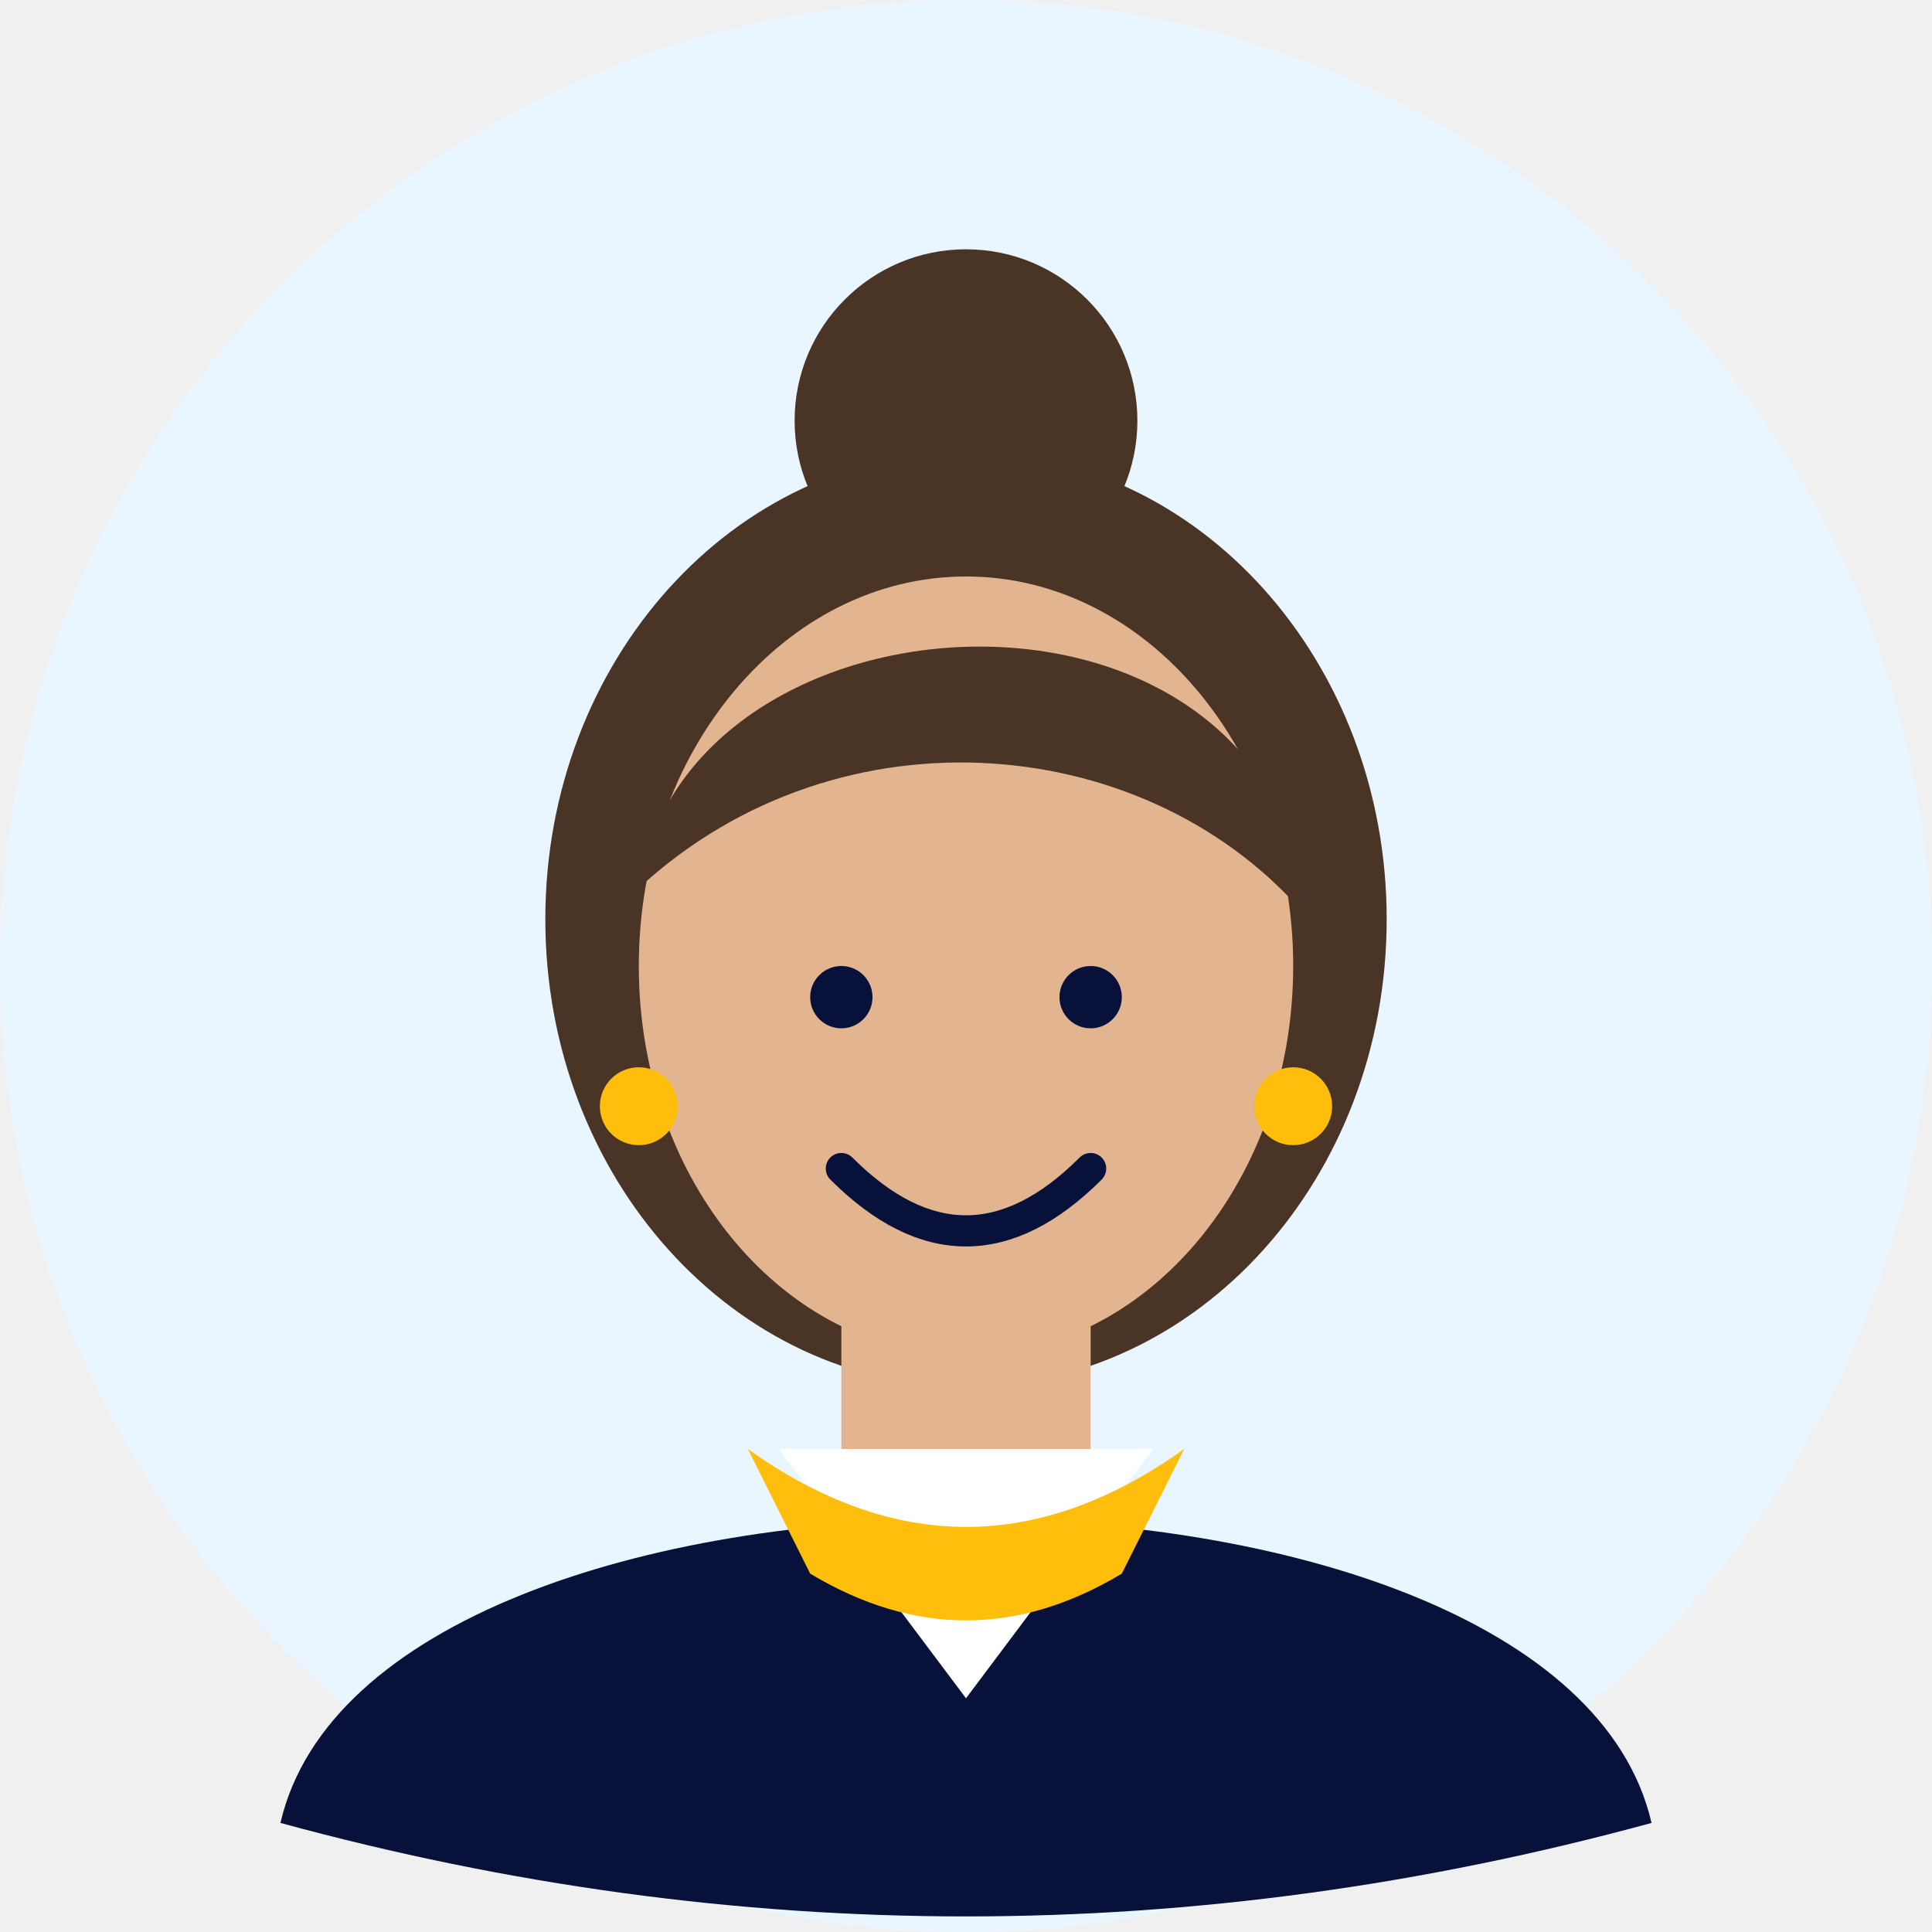
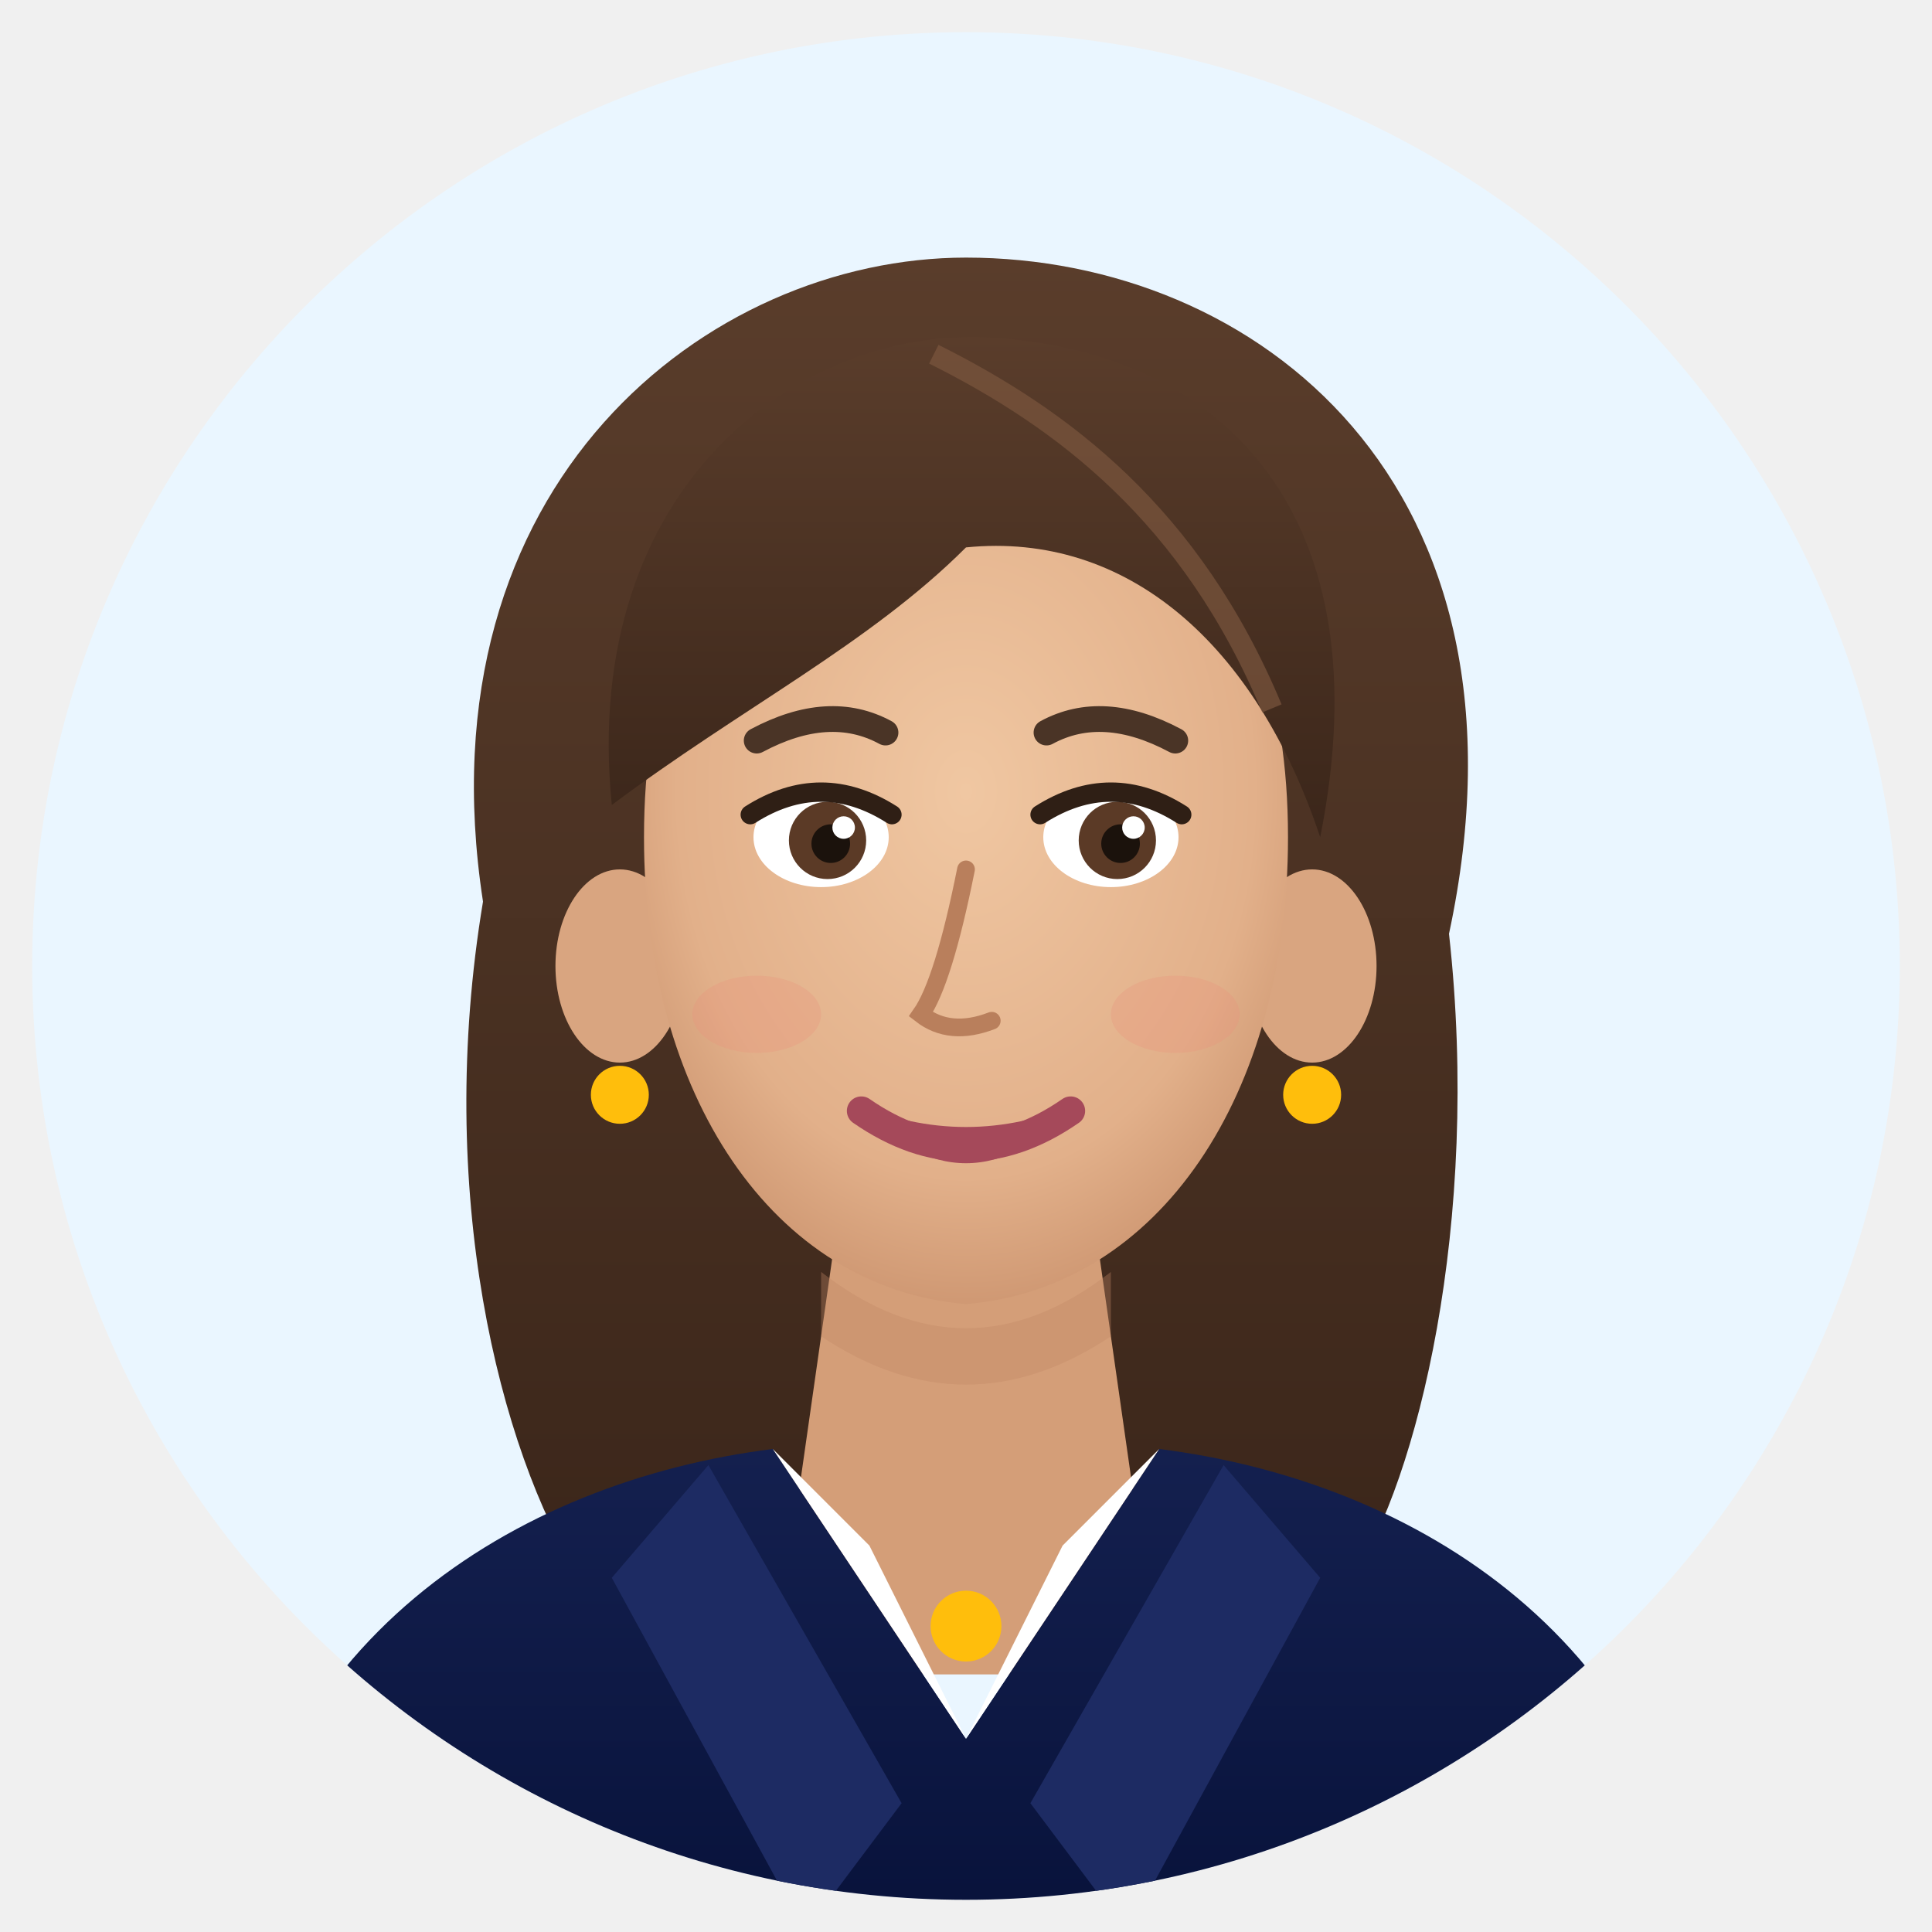
- <svg class="band-face" viewBox="208 33 124 124" width="84" height="84" aria-hidden="true">
-   <circle cx="270" cy="95" r="62" fill="#eaf6ff" />
-   <circle cx="270" cy="60" r="11" fill="#4a3426" />
-   <ellipse cx="270" cy="92" rx="27" ry="30" fill="#4a3426" />
-   <path d="M226 150 C 232 124, 308 124, 314 150 Q270 162 226 150 Z" fill="#071139" />
-   <rect x="262" y="112" width="16" height="14" fill="#e2b48f" />
-   <polygon points="258,126 282,126 270,142" fill="#ffffff" />
-   <path d="M256 126 Q270 136 284 126 L280 134 Q270 140 260 134 Z" fill="#ffbe0c" />
-   <ellipse cx="270" cy="95" rx="21" ry="25" fill="#e2b48f" />
-   <path d="M249 90 C 252 70, 290 68, 292 92 C 282 80, 262 78, 249 90 Z" fill="#4a3426" />
-   <circle cx="249" cy="104" r="2.5" fill="#ffbe0c" />
-   <circle cx="291" cy="104" r="2.5" fill="#ffbe0c" />
-   <circle cx="262" cy="97" r="2" fill="#071139" />
-   <circle cx="278" cy="97" r="2" fill="#071139" />
-   <path d="M262 108 Q270 116 278 108" fill="none" stroke="#071139" stroke-width="2" stroke-linecap="round" />
+ <svg class="morgan" viewBox="0 0 120 120" width="84" height="84" role="img" aria-label="Morgan, the POC's analyst agent">
+   <defs>
+     <radialGradient id="mg-skin" cx="50%" cy="40%" r="60%">
+       <stop offset="0" stop-color="#f0c7a2" />
+       <stop offset=".75" stop-color="#e2b08a" />
+       <stop offset="1" stop-color="#cf9873" />
+     </radialGradient>
+     <linearGradient id="mg-hair" x1="0" y1="0" x2="0" y2="1">
+       <stop offset="0" stop-color="#5a3d2b" />
+       <stop offset="1" stop-color="#3b261a" />
+     </linearGradient>
+     <linearGradient id="mg-coat" x1="0" y1="0" x2="0" y2="1">
+       <stop offset="0" stop-color="#14204f" />
+       <stop offset="1" stop-color="#071139" />
+     </linearGradient>
+     <clipPath id="mg-clip">
+       <circle cx="60" cy="60" r="58" />
+     </clipPath>
+   </defs>
+   <circle cx="60" cy="60" r="58" fill="#eaf6ff" />
+   <g clip-path="url(#mg-clip)">
+     <path d="M30 56 C26 30 44 16 60 16 C78 16 96 30 90 58 C92 76 88 92 84 98 L36 98 C31 90 27 74 30 56 Z" fill="url(#mg-hair)" />
+     <path d="M52 76 L68 76 L72 104 L48 104 Z" fill="#d49e78" />
+     <path d="M51 79 Q60 86 69 79 L69 83 Q60 89 51 83 Z" fill="#c08664" opacity=".35" />
+     <path d="M14 122 C16 102 32 92 48 90 L60 108 L72 90 C88 92 104 102 106 122 Z" fill="url(#mg-coat)" />
+     <path d="M48 90 L60 108 L54 96 Z M72 90 L60 108 L66 96 Z" fill="#ffffff" />
+     <path d="M44 91 L56 112 L50 120 L38 98 Z M76 91 L64 112 L70 120 L82 98 Z" fill="#1d2b63" />
+     <circle cx="60" cy="101" r="2.2" fill="#ffbe0c" />
+     <g class="mg-head">
+       <ellipse cx="38.5" cy="60" rx="4" ry="6" fill="#d9a580" />
+       <ellipse cx="81.5" cy="60" rx="4" ry="6" fill="#d9a580" />
+       <circle cx="38.5" cy="68" r="1.8" fill="#ffbe0c" />
+       <circle cx="81.5" cy="68" r="1.8" fill="#ffbe0c" />
+       <path d="M40 52 C40 34 50 28 60 28 C70 28 80 34 80 52 C80 68 72 80 60 81 C48 80 40 68 40 52 Z" fill="url(#mg-skin)" />
+       <path d="M38 50 C36 30 50 20 62 21 C76 22 86 32 82 52 C78 40 70 33 60 34 C54 40 46 44 38 50 Z" fill="url(#mg-hair)" />
+       <path d="M58 22 C66 26 74 32 79 44" stroke="#7a553d" stroke-width="1.3" fill="none" opacity=".7" />
+       <path d="M47 46 Q51.5 43.6 55 45.5" stroke="#4a3426" stroke-width="1.6" fill="none" stroke-linecap="round" />
+       <path d="M65 45.5 Q68.5 43.6 73 46" stroke="#4a3426" stroke-width="1.6" fill="none" stroke-linecap="round" />
+       <g class="mg-eyes">
+         <ellipse cx="51" cy="52" rx="4.2" ry="3.1" fill="#ffffff" />
+         <ellipse cx="69" cy="52" rx="4.2" ry="3.1" fill="#ffffff" />
+         <circle cx="51.4" cy="52.2" r="2.4" fill="#5b3a26" />
+         <circle cx="69.4" cy="52.2" r="2.4" fill="#5b3a26" />
+         <circle cx="51.6" cy="52.4" r="1.2" fill="#1b120c" />
+         <circle cx="69.6" cy="52.4" r="1.2" fill="#1b120c" />
+         <circle cx="52.4" cy="51.4" r=".7" fill="#ffffff" />
+         <circle cx="70.4" cy="51.4" r=".7" fill="#ffffff" />
+         <path d="M46.6 50.6 Q51 47.8 55.4 50.6" stroke="#2f1f15" stroke-width="1.2" fill="none" stroke-linecap="round" />
+         <path d="M64.6 50.6 Q69 47.8 73.4 50.6" stroke="#2f1f15" stroke-width="1.2" fill="none" stroke-linecap="round" />
+       </g>
+       <path d="M60 54 Q58.6 61 57.2 63 Q59 64.4 61.6 63.4" stroke="#b97f5c" stroke-width="1.1" fill="none" stroke-linecap="round" />
+       <ellipse cx="47" cy="63" rx="4" ry="2.4" fill="#e8907a" opacity=".28" />
+       <ellipse cx="73" cy="63" rx="4" ry="2.4" fill="#e8907a" opacity=".28" />
+       <path class="mg-mouth" d="M53.5 69 Q60 73.5 66.5 69" stroke="#a5495a" stroke-width="1.8" fill="none" stroke-linecap="round" />
+       <path class="mg-grin" d="M53 68.5 Q60 76 67 68.5 Q60 71.5 53 68.5 Z" fill="#a5495a" />
+     </g>
+   </g>
</svg>
